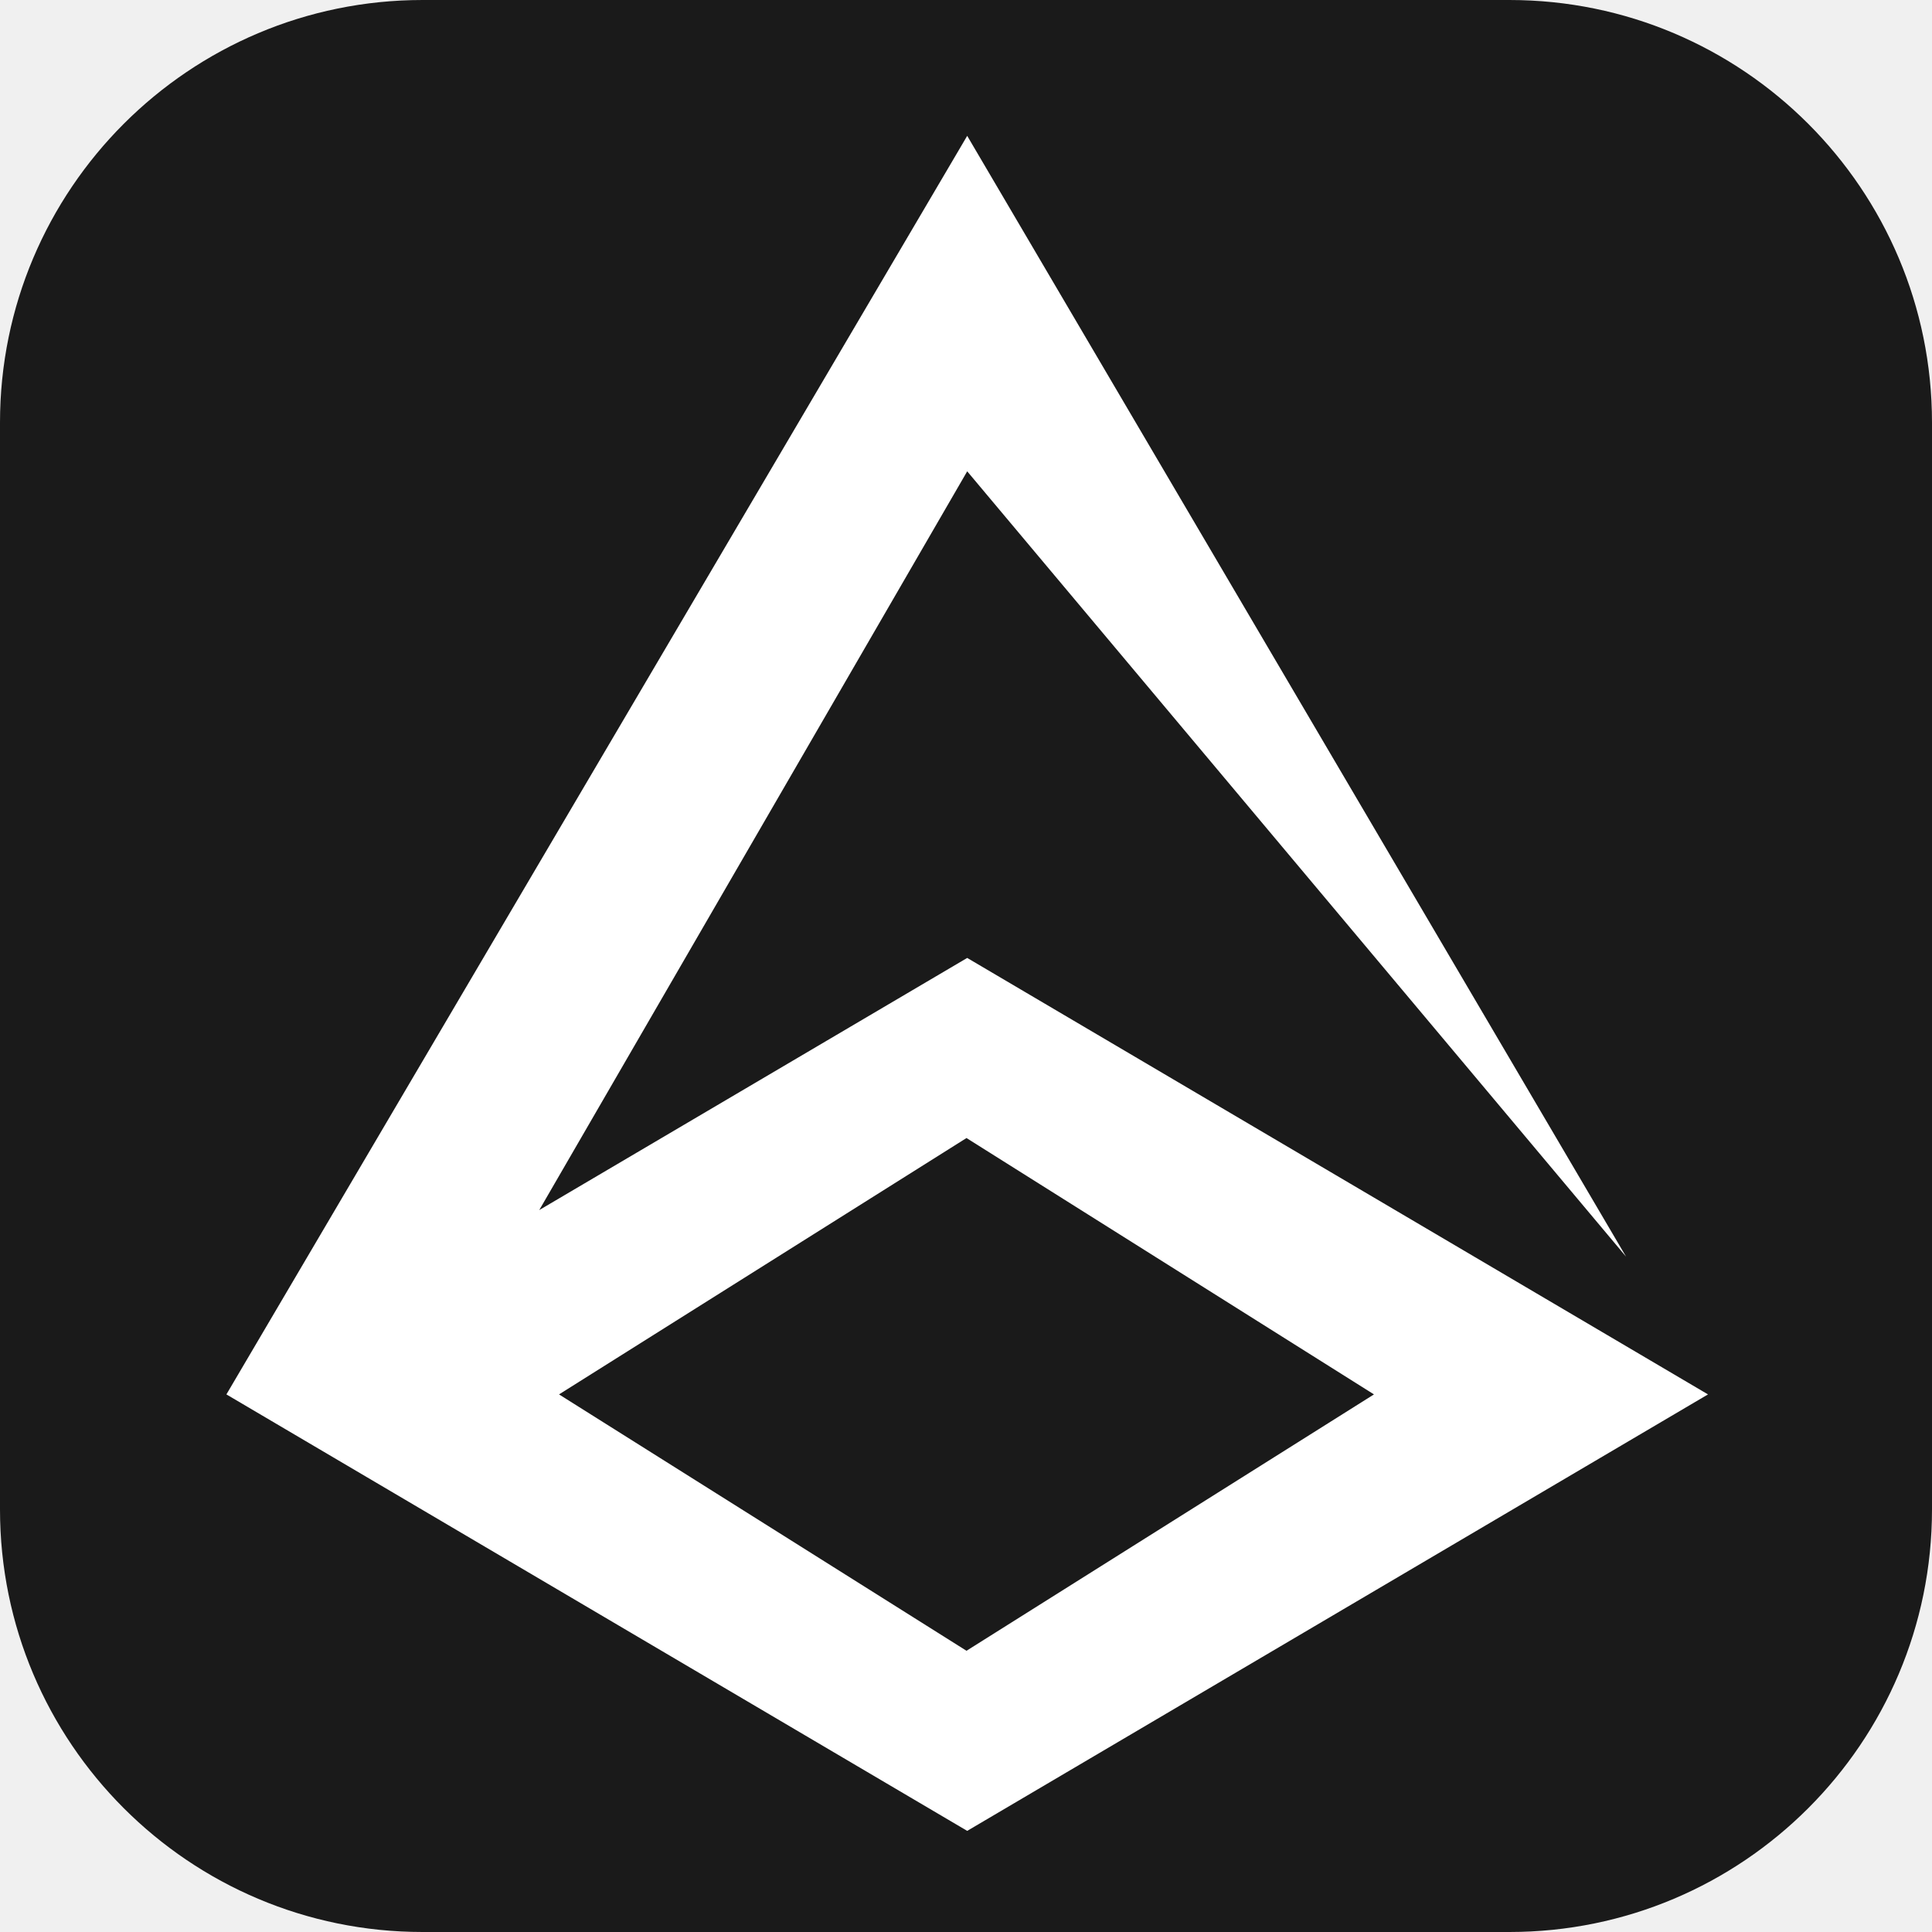
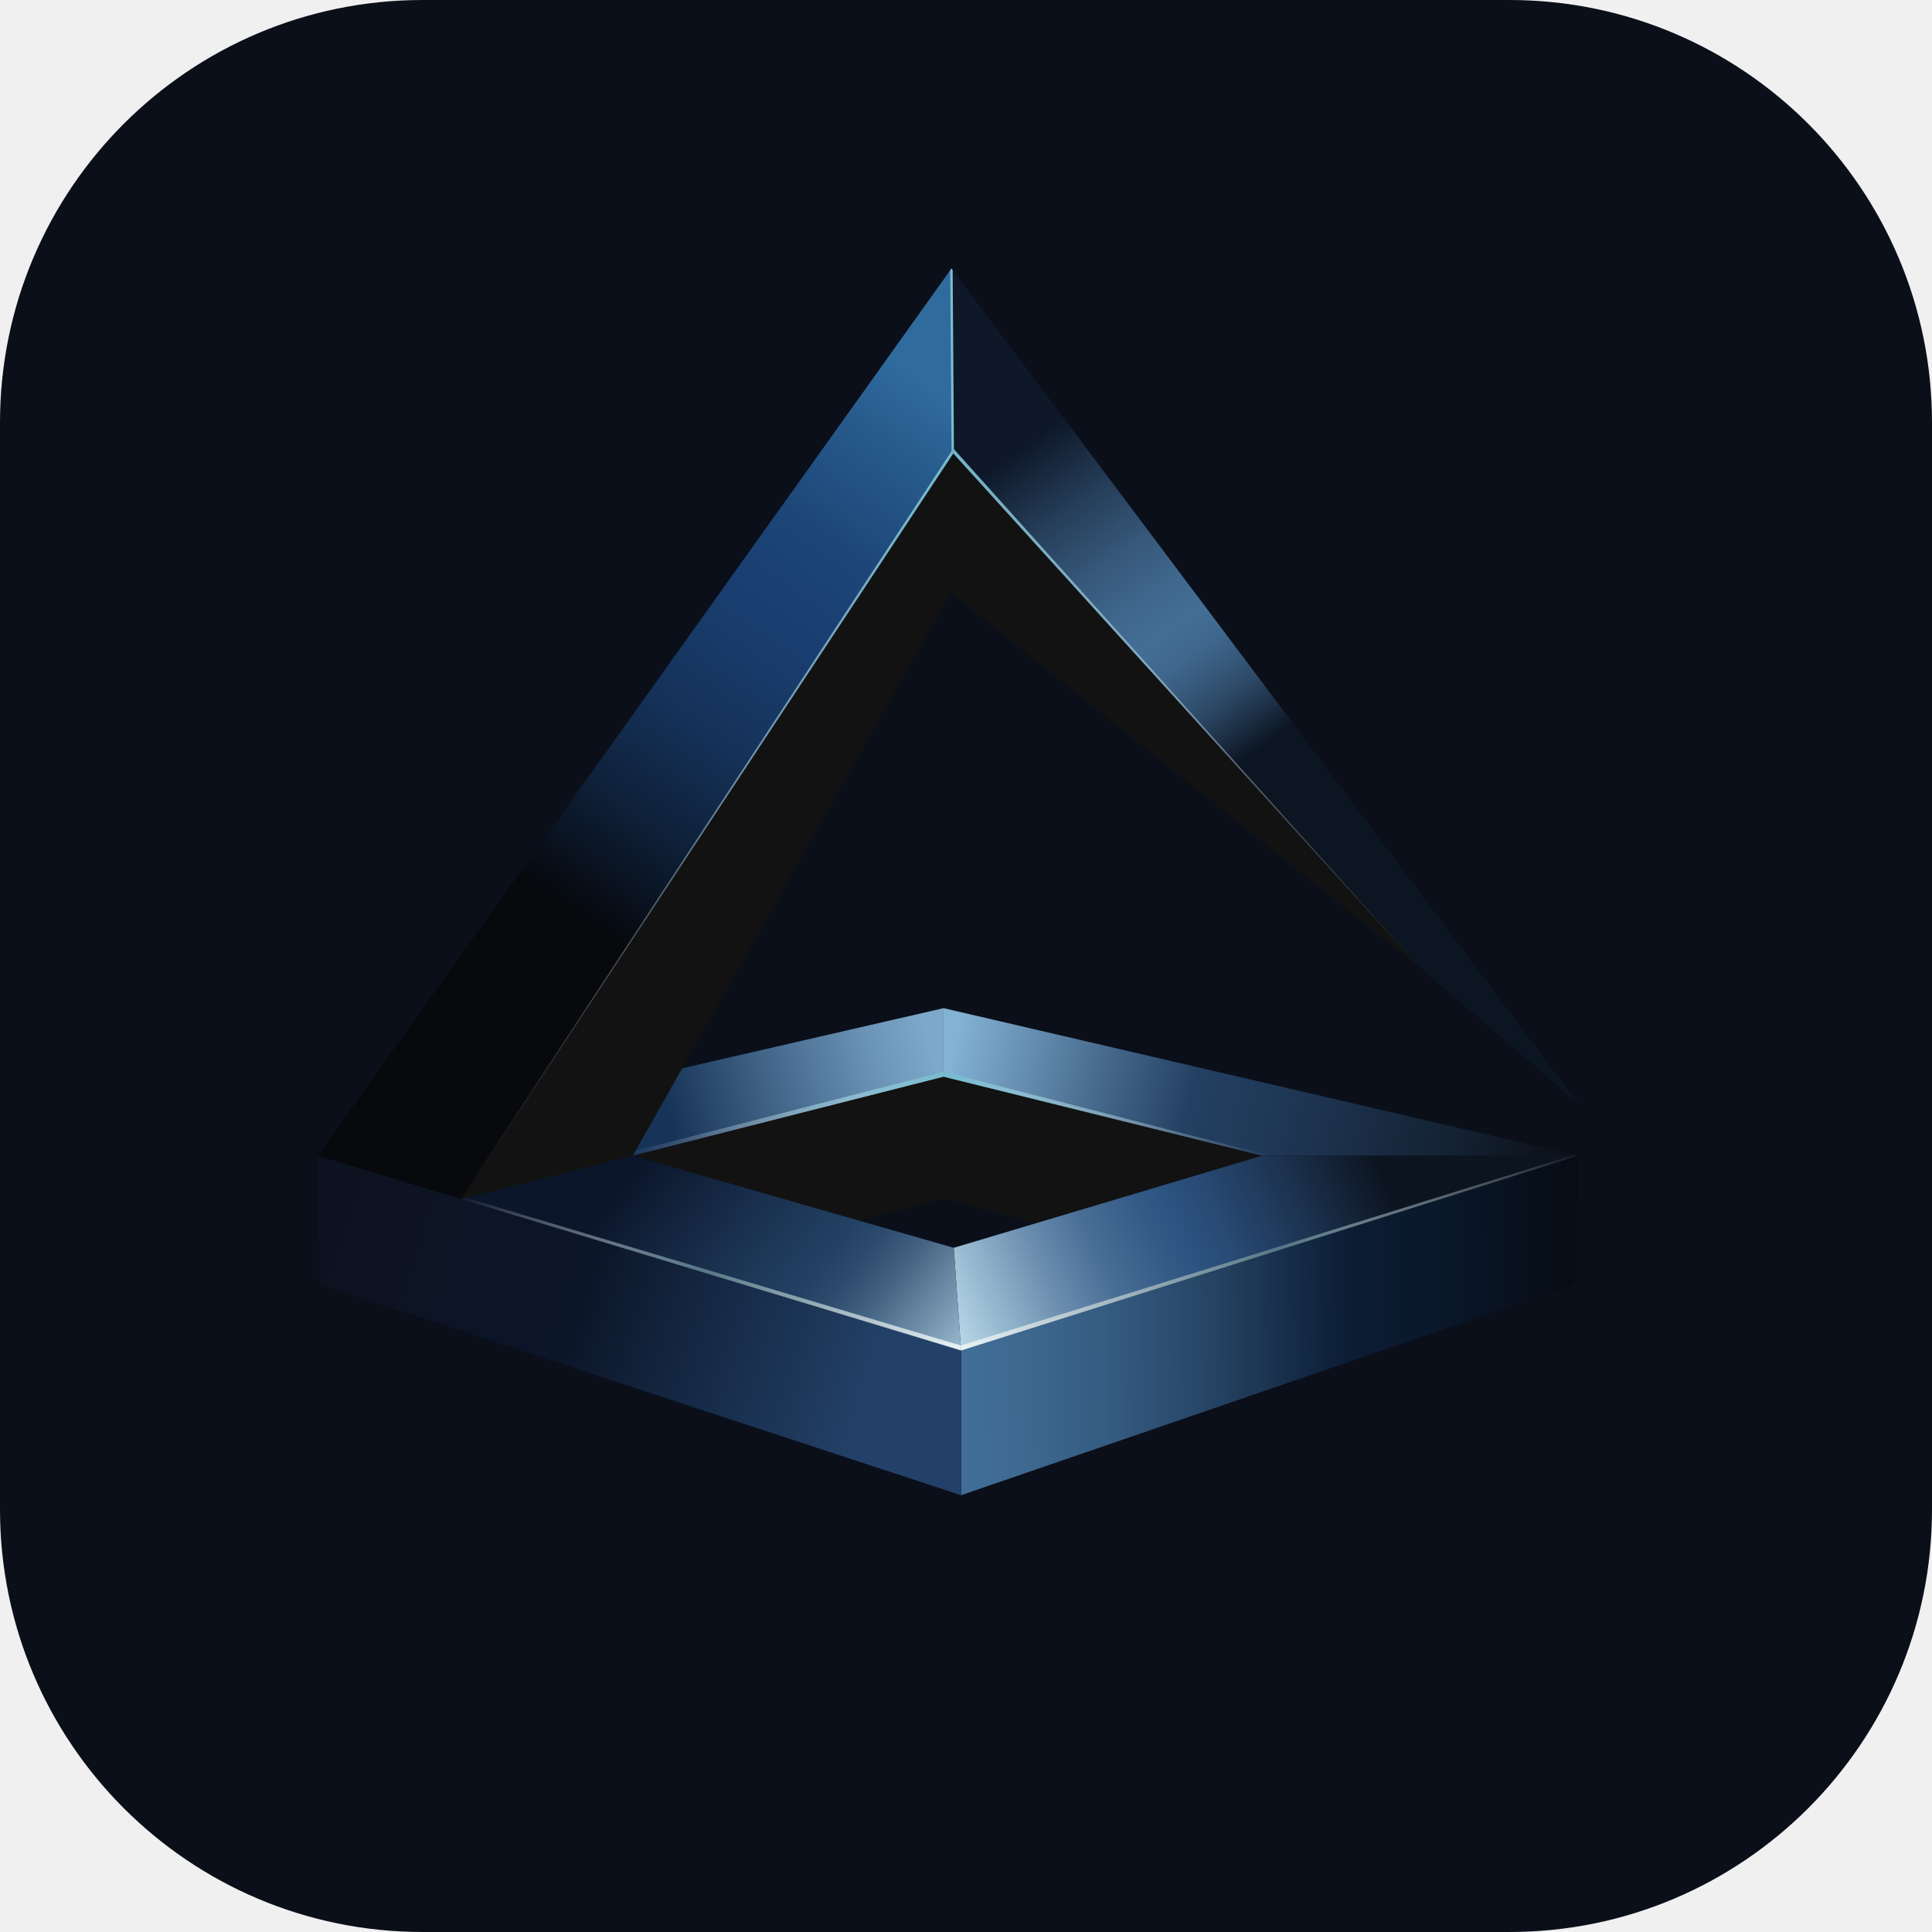
- <svg xmlns="http://www.w3.org/2000/svg" width="256" height="256" viewBox="0 0 256 256" fill="none">
-   <rect width="256" height="256" rx="56" fill="#1A1A1A" />
-   <g transform="translate(30, 18) scale(0.05)">
-     <path d="M3709.28 2970.33L1963.19 0L0 3335.31L1963.19 4492L3926.37 3335.31L1963.19 2178.62L829.067 2846.81L1963.19 889.042M881.469 3335.31L1961.31 2655.9L3041.16 3335.31L1961.31 4014.73L881.469 3335.31Z" fill="white" />
-   </g>
+ <svg xmlns="http://www.w3.org/2000/svg" xmlns:xlink="http://www.w3.org/1999/xlink" width="256" height="256" viewBox="0 0 256 256" fill="none">
+   <rect width="256" height="256" rx="56" fill="#0a0f1a" />
+   <svg x="28" y="8" width="200" height="240" viewBox="0 0 1000 1000">
+     <defs>
+       <style>
+         .i1{fill:url(#ig)}
+         .i2{fill:url(#ig7)}
+         .i3{fill:url(#ig5)}
+         .i4{fill:url(#ig6)}
+         .i5{fill:url(#ig9)}
+         .i6{fill:url(#ig4)}
+         .i7{fill:url(#ig3)}
+         .i8{fill:url(#ig2)}
+         .i9{fill:url(#ig1)}
+         .i10{fill:#121212}
+         .i11{fill:url(#ig10)}
+         .i12{fill:url(#ig11)}
+         .i13{fill:url(#ig12)}
+         .i14{fill:url(#ig13)}
+         .i15{fill:url(#ig14)}
+         .i16{fill:url(#ig15)}
+         .i17{fill:#7dbdcf}
+       </style>
+       <linearGradient id="ig1" x1="926.55" y1="735.69" x2="467.28" y2="740.68" gradientUnits="userSpaceOnUse">
+         <stop offset="0" stop-color="#070a0f" />
+         <stop offset=".06" stop-color="#070d16" />
+         <stop offset=".25" stop-color="#0a182b" />
+         <stop offset=".37" stop-color="#0b1c33" />
+         <stop offset=".42" stop-color="#11253f" />
+         <stop offset=".58" stop-color="#264565" />
+         <stop offset=".73" stop-color="#355c81" />
+         <stop offset=".86" stop-color="#3e6a92" />
+         <stop offset=".96" stop-color="#426f99" />
+       </linearGradient>
+       <linearGradient id="ig2" x1="438.67" y1="784.35" x2="68.11" y2="667.6" gradientUnits="userSpaceOnUse">
+         <stop offset="0" stop-color="#234168" />
+         <stop offset=".29" stop-color="#162a46" />
+         <stop offset=".52" stop-color="#0c1629" />
+         <stop offset="1" stop-color="#0d1220" />
+       </linearGradient>
+       <linearGradient id="ig3" x1="240.44" y1="464.77" x2="481.45" y2="119.57" gradientUnits="userSpaceOnUse">
+         <stop offset="0" stop-color="#07090d" />
+         <stop offset=".02" stop-color="#070b12" />
+         <stop offset=".19" stop-color="#0f213a" />
+         <stop offset=".35" stop-color="#153158" />
+         <stop offset=".49" stop-color="#183b6a" />
+         <stop offset=".59" stop-color="#1a3f71" />
+         <stop offset=".71" stop-color="#1d4678" />
+         <stop offset=".89" stop-color="#285b8d" />
+         <stop offset="1" stop-color="#306b9e" />
+       </linearGradient>
+       <linearGradient id="ig4" x1="688.04" y1="360.78" x2="539.42" y2="154.52" gradientUnits="userSpaceOnUse">
+         <stop offset="0" stop-color="#0c1522" />
+         <stop offset=".07" stop-color="#1b2d42" />
+         <stop offset=".16" stop-color="#2d4966" />
+         <stop offset=".25" stop-color="#395d80" />
+         <stop offset=".32" stop-color="#416990" />
+         <stop offset=".39" stop-color="#446e96" />
+         <stop offset=".48" stop-color="#40688e" />
+         <stop offset=".63" stop-color="#365779" />
+         <stop offset=".8" stop-color="#253d58" />
+         <stop offset="1" stop-color="#0e1829" />
+       </linearGradient>
+       <linearGradient id="ig5" x1="679.44" y1="397.06" x2="679.44" y2="397.06" gradientUnits="userSpaceOnUse">
+         <stop offset="0" stop-color="#6291b9" />
+         <stop offset="1" stop-color="#193f44" />
+       </linearGradient>
+       <linearGradient id="ig6" x1="884.24" y1="645.33" x2="280.74" y2="503.06" gradientUnits="userSpaceOnUse">
+         <stop offset="0" stop-color="#0d121b" />
+         <stop offset=".11" stop-color="#142233" />
+         <stop offset=".29" stop-color="#1f3755" />
+         <stop offset=".39" stop-color="#234062" />
+         <stop offset=".5" stop-color="#4a6e90" />
+         <stop offset=".65" stop-color="#83b2d4" />
+       </linearGradient>
+       <linearGradient id="ig7" x1="998.81" y1="522.43" x2="427.07" y2="777.26" gradientUnits="userSpaceOnUse">
+         <stop offset=".4" stop-color="#0c1420" />
+         <stop offset=".5" stop-color="#1d3452" />
+         <stop offset=".58" stop-color="#284a74" />
+         <stop offset=".62" stop-color="#2d5381" />
+         <stop offset=".65" stop-color="#345a86" />
+         <stop offset=".71" stop-color="#496e96" />
+         <stop offset=".77" stop-color="#6b8eaf" />
+         <stop offset=".84" stop-color="#9abcd2" />
+         <stop offset=".88" stop-color="#b6d6e7" />
+       </linearGradient>
+       <linearGradient id="ig" x1="539.42" y1="533.69" x2="205.92" y2="620.92" gradientUnits="userSpaceOnUse">
+         <stop offset=".19" stop-color="#7ca8ca" />
+         <stop offset=".29" stop-color="#6d97b9" />
+         <stop offset=".48" stop-color="#476b8e" />
+         <stop offset=".71" stop-color="#173458" />
+       </linearGradient>
+       <linearGradient id="ig9" x1="487.09" y1="794.9" x2="252.07" y2="610.37" gradientUnits="userSpaceOnUse">
+         <stop offset="0" stop-color="#b3d3e5" />
+         <stop offset=".02" stop-color="#a9c9dc" />
+         <stop offset=".16" stop-color="#6f8fa9" />
+         <stop offset=".27" stop-color="#456483" />
+         <stop offset=".36" stop-color="#2b4a6c" />
+         <stop offset=".42" stop-color="#224164" />
+         <stop offset=".58" stop-color="#1b3352" />
+         <stop offset=".87" stop-color="#0c162b" />
+       </linearGradient>
+       <linearGradient id="ig10" x1="480.97" y1="570.69" x2="704.12" y2="625.99" gradientUnits="userSpaceOnUse">
+         <stop offset="0" stop-color="#72b9cd" />
+         <stop offset="1" stop-color="#fff" stop-opacity="0" />
+       </linearGradient>
+       <linearGradient id="ig11" x1="481.63" y1="664.91" x2="909.83" y2="771.03" gradientTransform="translate(-268.51 439.24) rotate(-31.43)" gradientUnits="userSpaceOnUse">
+         <stop offset="0" stop-color="#edf7f9" />
+         <stop offset=".52" stop-color="#587786" />
+         <stop offset="1" stop-color="#fff" stop-opacity="0" />
+       </linearGradient>
+       <linearGradient id="ig12" x1="639.75" y1="721.19" x2="844.53" y2="771.93" gradientTransform="translate(1435.59 601.09) rotate(135)" xlink:href="#ig10" />
+       <linearGradient id="ig13" x1="375.57" y1="854.19" x2="911.09" y2="986.9" gradientTransform="translate(1435.59 601.09) rotate(135)" xlink:href="#ig10" />
+       <linearGradient id="ig14" x1="68.78" y1="522.98" x2="478.08" y2="624.41" gradientTransform="translate(96.78 649.98) rotate(34.18) scale(1 -1)" xlink:href="#ig10" />
+       <linearGradient id="ig15" x1="880.67" y1="575.58" x2="1220.36" y2="659.76" gradientTransform="translate(1208.96 1550.63) rotate(-166.43)" xlink:href="#ig11" />
+     </defs>
+     <polygon class="i9" points="496.76 754.69 496.76 850.61 903.39 710.8 905.56 625.67 496.76 754.69" />
+     <polygon class="i8" points="70.56 625.67 496.76 754.69 496.76 850.61 71.89 710.94 70.56 625.67" />
+     <polygon class="i10" points="485.13 573.31 485.13 653.84 429.95 668.92 279.27 625.67 485.13 573.31" />
+     <polygon class="i10" points="485.12 573.3 696.13 625.67 545.86 670.57 485.12 653.84 485.12 573.3" />
+     <polygon class="i7" points="165.58 654.43 491.57 160.39 490.36 37.9 70.56 625.67 165.58 654.43" />
+     <polygon class="i6" points="905.56 590.92 679.45 397.07 679.44 397.06 491.57 159.83 490.36 37.9 905.56 590.92" />
+     <polygon class="i10" points="491.57 160.39 489.79 252.61 279.27 625.67 165.59 654.44 491.57 160.39" />
+     <polygon class="i10" points="491.57 160.39 801.23 501.48 489.79 252.61 491.57 160.39" />
+     <line class="i3" x1="679.45" y1="397.07" x2="679.44" y2="397.06" />
+     <polygon class="i4" points="485.12 573.3 485.12 527.93 905.56 625.67 696.13 625.67 485.12 573.3" />
+     <polygon class="i2" points="696.13 625.67 905.56 625.67 496.76 754.69 491.89 686.7 696.13 625.67" />
+     <polygon class="i1" points="485.12 573.3 485.12 527.93 311.94 567.78 279.27 625.67 485.12 573.3" />
+     <polygon class="i5" points="496.76 754.69 491.89 686.7 279.27 625.67 165.59 654.44 496.76 754.69" />
+     <polygon class="i11" points="696.13 625.67 485.12 573.3 485.12 570.06 701.49 625.67 696.13 625.67" />
+     <polygon class="i12" points="905.56 625.67 496.76 754.69 496.52 751.42 903.03 625.08 905.56 625.67" />
+     <polygon class="i13" points="281.13 622.37 485.12 570.06 485.12 573.3 279.27 625.67 281.13 622.37" />
+     <polygon class="i14" points="165.29 654.35 491.57 157.15 491.57 160.39 165.58 654.43 165.29 654.35" />
+     <polygon class="i15" points="801.23 501.48 491.57 157.15 491.57 160.39 800.97 501.62 801.23 501.48" />
+     <polygon class="i16" points="168.85 653.62 496.52 751.42 496.76 754.69 165.58 654.43 168.85 653.62" />
+     <polygon class="i17" points="492.03 160.95 491.24 157.15 490.45 160.95 489.55 39.03 490.36 37.9 491.16 38.97 492.03 160.95" />
+   </svg>
</svg>
